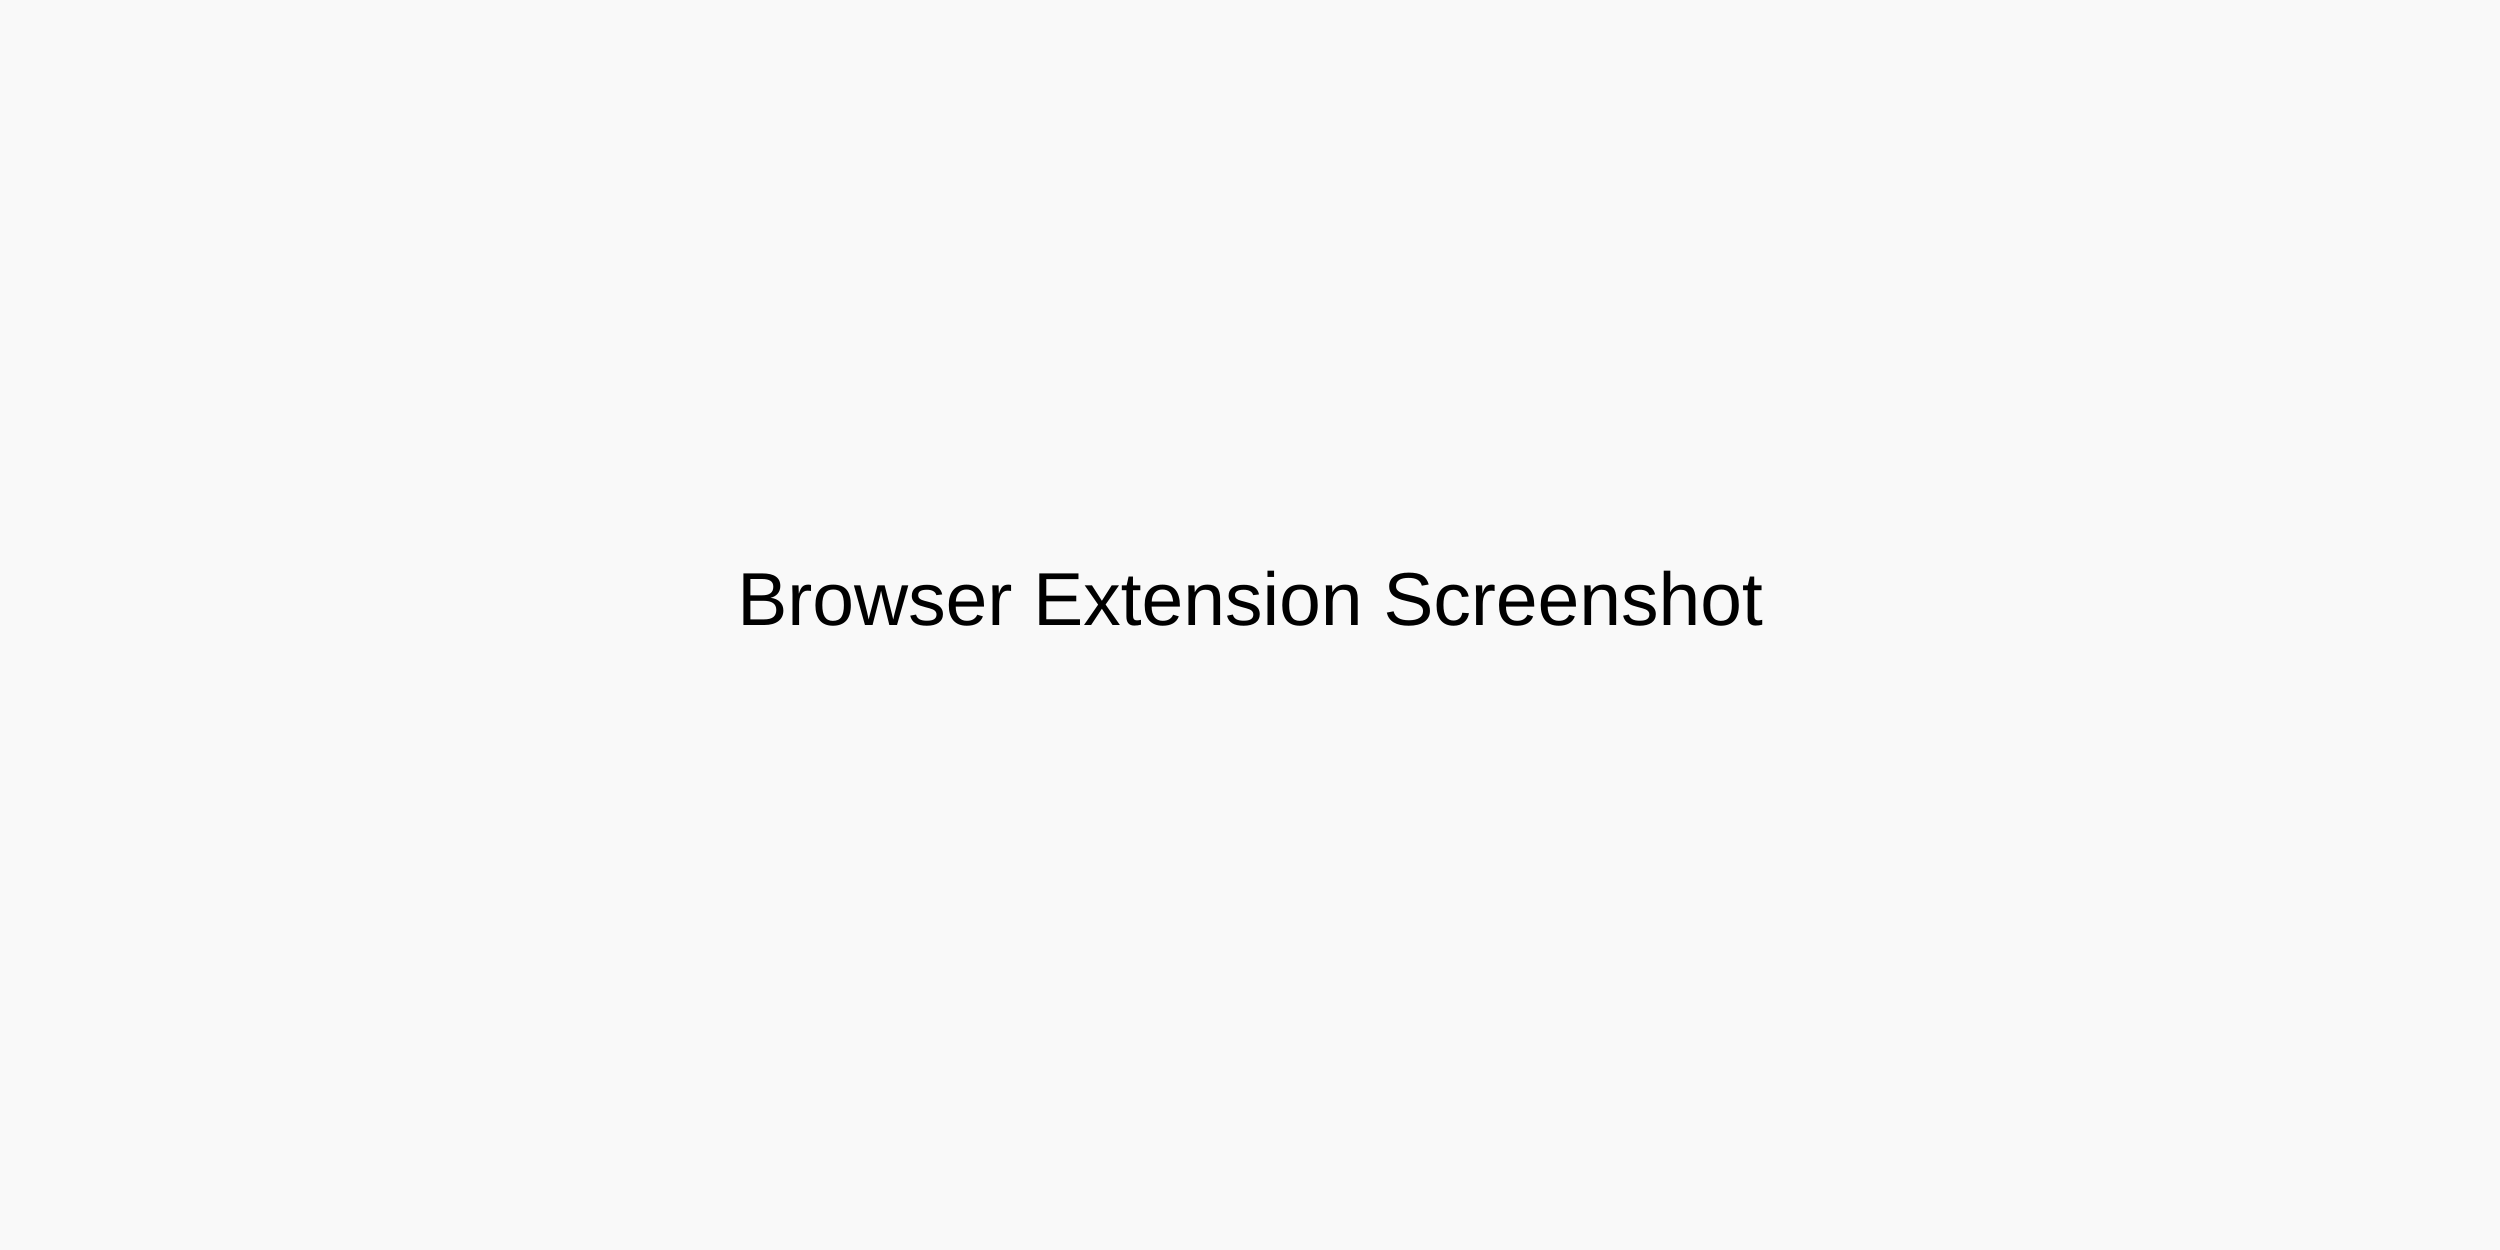
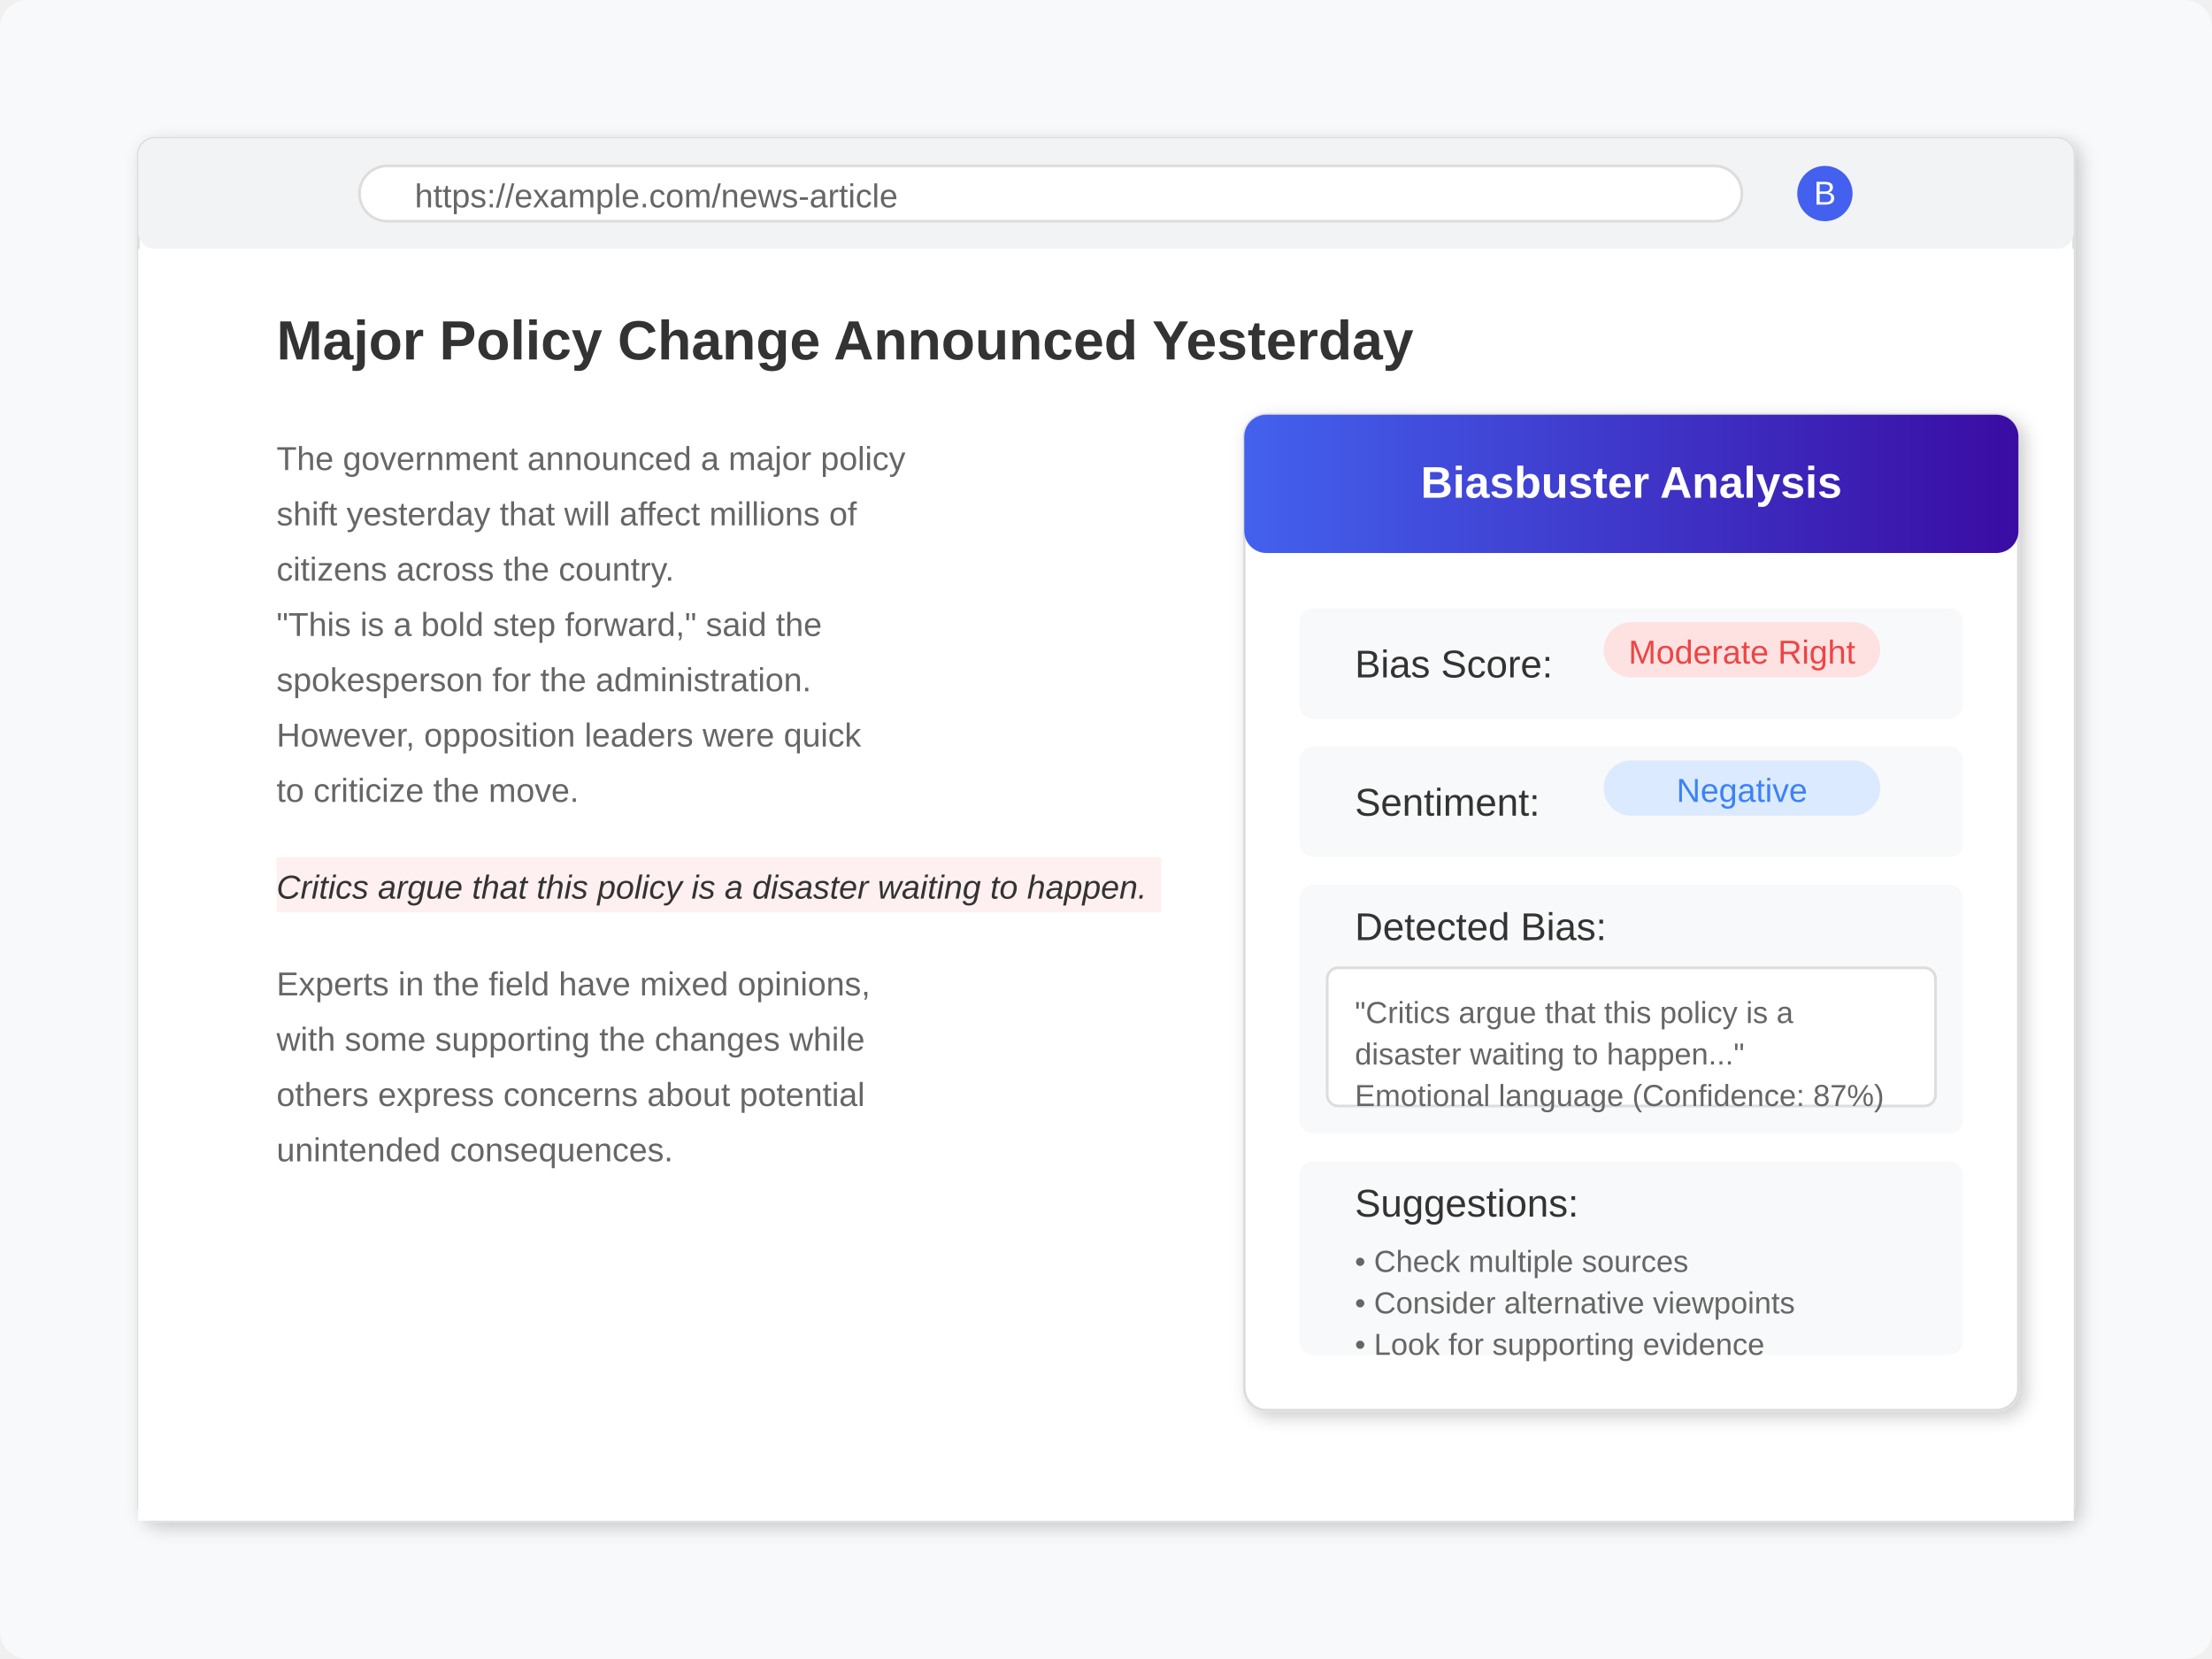
- <svg xmlns="http://www.w3.org/2000/svg" width="800" height="400" viewBox="0 0 800 400">
-   <rect width="800" height="400" fill="#f9f9f9" />
-   <text x="400" y="200" text-anchor="middle" font-family="Arial" font-size="24">Browser Extension Screenshot</text>
+ <svg xmlns="http://www.w3.org/2000/svg" width="800" height="600">
+   <defs>
+     <linearGradient id="headerGradient" x1="0%" y1="0%" x2="100%" y2="0%">
+       <stop offset="0%" style="stop-color:#4361ee;stop-opacity:1" />
+       <stop offset="100%" style="stop-color:#3a0ca3;stop-opacity:1" />
+     </linearGradient>
+     <filter id="shadow" x="-20%" y="-20%" width="140%" height="140%">
+       <feDropShadow dx="2" dy="2" stdDeviation="3" flood-opacity="0.2" />
+     </filter>
+   </defs>
+   <rect width="800" height="600" fill="#f8f9fa" rx="10" ry="10" />
+   <rect x="50" y="50" width="700" height="500" rx="6" ry="6" fill="white" stroke="#ddd" stroke-width="1" filter="url(#shadow)" />
+   <rect x="50" y="50" width="700" height="40" rx="6" ry="6" fill="#f1f3f5" />
+   <rect x="130" y="60" width="500" height="20" rx="10" ry="10" fill="white" stroke="#ddd" stroke-width="1" />
+   <text x="150" y="75" font-family="Arial" font-size="12" fill="#666">https://example.com/news-article</text>
+   <circle cx="660" cy="70" r="10" fill="#4361ee" />
+   <text x="660" y="74" font-family="Arial" font-size="12" text-anchor="middle" fill="white">B</text>
+   <rect x="50" y="90" width="700" height="460" fill="white" />
+   <text x="100" y="130" font-family="Arial" font-size="20" font-weight="bold" fill="#333">Major Policy Change Announced Yesterday</text>
+   <rect x="450" y="150" width="280" height="360" rx="8" ry="8" fill="white" stroke="#ddd" stroke-width="1" filter="url(#shadow)" />
+   <rect x="450" y="150" width="280" height="50" rx="8" ry="8" fill="url(#headerGradient)" />
+   <text x="590" y="180" font-family="Arial" font-size="16" text-anchor="middle" font-weight="bold" fill="white">Biasbuster Analysis</text>
+   <rect x="470" y="220" width="240" height="40" rx="5" ry="5" fill="#f8f9fa" />
+   <text x="490" y="245" font-family="Arial" font-size="14" fill="#333">Bias Score:</text>
+   <rect x="580" y="225" width="100" height="20" rx="10" ry="10" fill="#fee2e2" />
+   <text x="630" y="240" font-family="Arial" font-size="12" text-anchor="middle" fill="#ef4444">Moderate Right</text>
+   <rect x="470" y="270" width="240" height="40" rx="5" ry="5" fill="#f8f9fa" />
+   <text x="490" y="295" font-family="Arial" font-size="14" fill="#333">Sentiment:</text>
+   <rect x="580" y="275" width="100" height="20" rx="10" ry="10" fill="#dbeafe" />
+   <text x="630" y="290" font-family="Arial" font-size="12" text-anchor="middle" fill="#3b82f6">Negative</text>
+   <rect x="470" y="320" width="240" height="90" rx="5" ry="5" fill="#f8f9fa" />
+   <text x="490" y="340" font-family="Arial" font-size="14" fill="#333">Detected Bias:</text>
+   <rect x="480" y="350" width="220" height="50" rx="4" ry="4" fill="white" stroke="#ddd" stroke-width="1" />
+   <text x="490" y="370" font-family="Arial" font-size="11" fill="#666" width="200">
+     <tspan x="490" dy="0">"Critics argue that this policy is a</tspan>
+     <tspan x="490" dy="15">disaster waiting to happen..."</tspan>
+     <tspan x="490" dy="15">Emotional language (Confidence: 87%)</tspan>
+   </text>
+   <rect x="470" y="420" width="240" height="70" rx="5" ry="5" fill="#f8f9fa" />
+   <text x="490" y="440" font-family="Arial" font-size="14" fill="#333">Suggestions:</text>
+   <text x="490" y="460" font-family="Arial" font-size="11" fill="#666">
+     <tspan x="490" dy="0">• Check multiple sources</tspan>
+     <tspan x="490" dy="15">• Consider alternative viewpoints</tspan>
+     <tspan x="490" dy="15">• Look for supporting evidence</tspan>
+   </text>
+   <rect x="100" y="150" width="320" height="360" fill="white" />
+   <text x="100" y="170" font-family="Arial" font-size="12" fill="#666" width="320">
+     <tspan x="100" dy="0">The government announced a major policy</tspan>
+     <tspan x="100" dy="20">shift yesterday that will affect millions of</tspan>
+     <tspan x="100" dy="20">citizens across the country.</tspan>
+     <tspan x="100" dy="20" />
+     <tspan x="100" dy="20">"This is a bold step forward," said the</tspan>
+     <tspan x="100" dy="20">spokesperson for the administration.</tspan>
+     <tspan x="100" dy="20" />
+     <tspan x="100" dy="20">However, opposition leaders were quick</tspan>
+     <tspan x="100" dy="20">to criticize the move. </tspan>
+   </text>
+   <rect x="100" y="310" width="320" height="20" fill="#fee2e2" opacity="0.5" />
+   <text x="100" y="325" font-family="Arial" font-size="12" fill="#333" font-style="italic">
+     Critics argue that this policy is a disaster waiting to happen.
+   </text>
+   <text x="100" y="360" font-family="Arial" font-size="12" fill="#666" width="320">
+     <tspan x="100" dy="0">Experts in the field have mixed opinions,</tspan>
+     <tspan x="100" dy="20">with some supporting the changes while</tspan>
+     <tspan x="100" dy="20">others express concerns about potential</tspan>
+     <tspan x="100" dy="20">unintended consequences.</tspan>
+   </text>
</svg>
